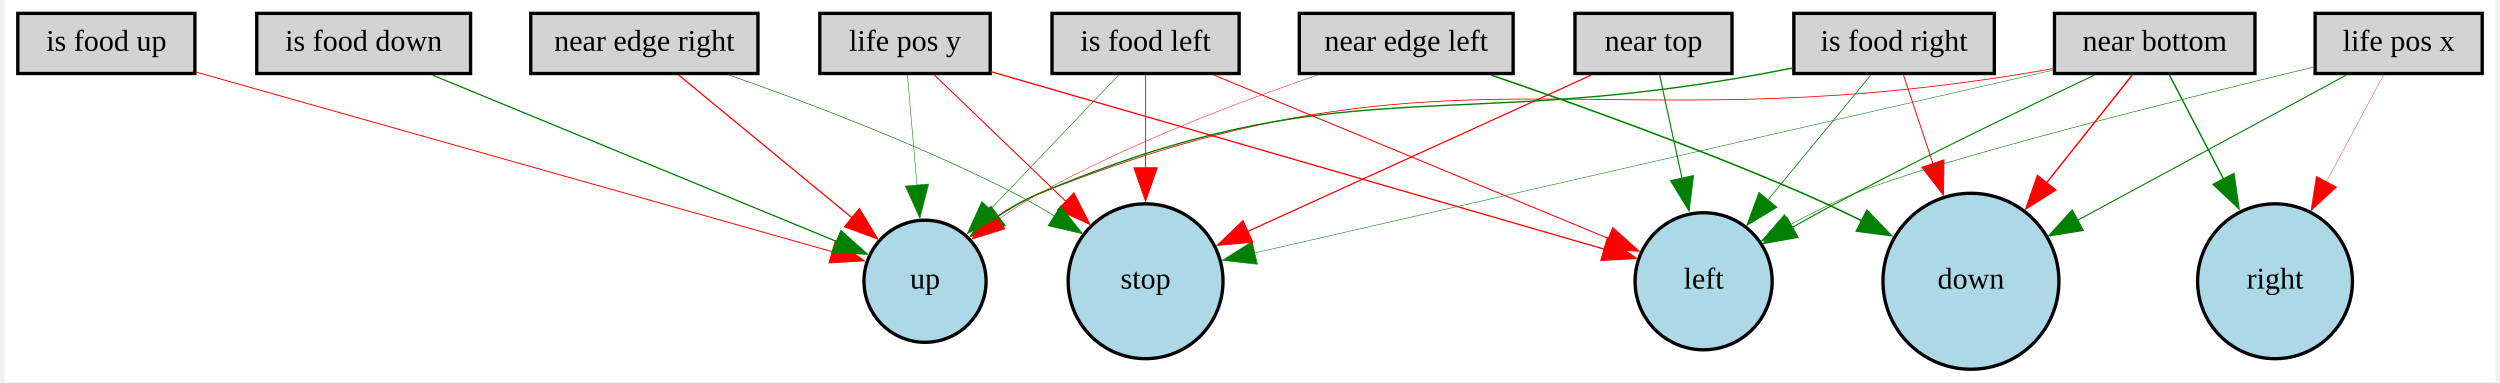
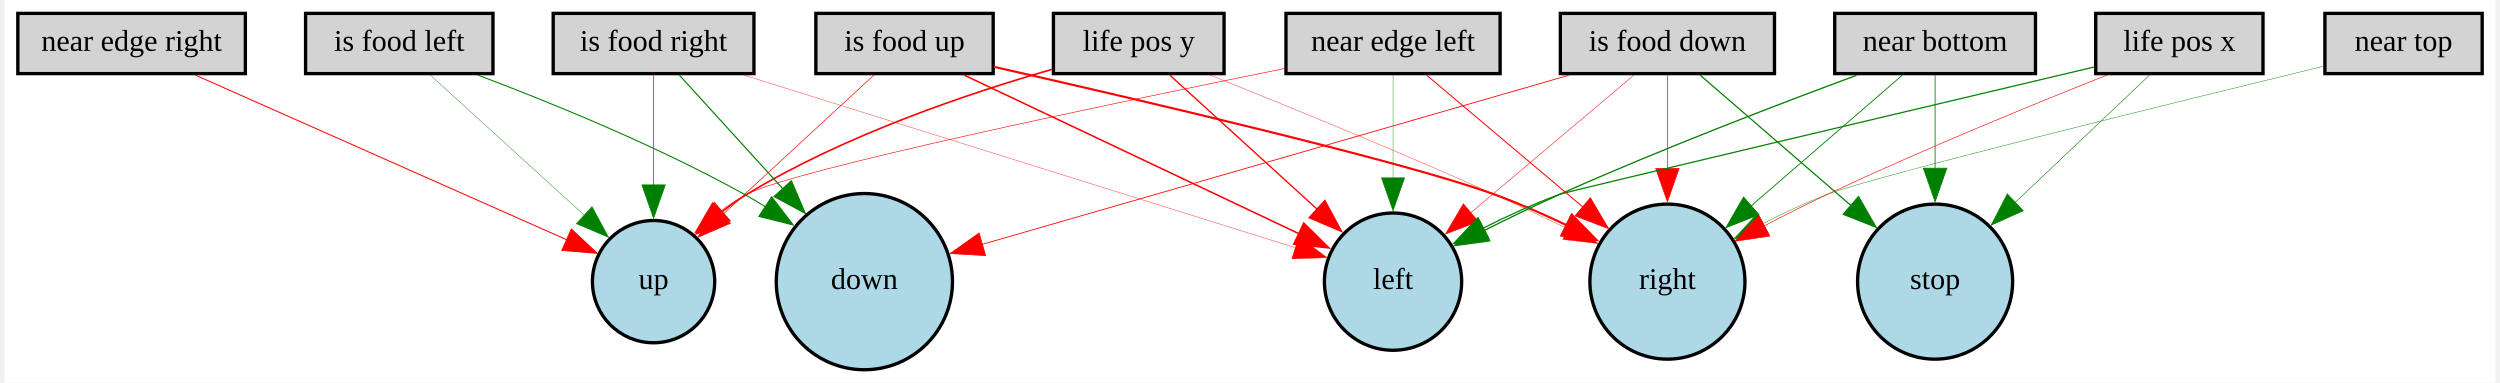
- <svg xmlns="http://www.w3.org/2000/svg" width="746pt" height="114pt" viewBox="0.00 0.00 745.50 114.33">
+ <svg xmlns="http://www.w3.org/2000/svg" width="745pt" height="114pt" viewBox="0.00 0.00 744.50 114.33">
  <g id="graph0" class="graph" transform="scale(1 1) rotate(0) translate(4 110.33)">
-     <polygon fill="white" stroke="none" points="-4,4 -4,-110.33 741.5,-110.33 741.5,4 -4,4" />
+     <polygon fill="white" stroke="none" points="-4,4 -4,-110.33 740.5,-110.33 740.5,4 -4,4" />
    <g id="node1" class="node">
-       <polygon fill="lightgray" stroke="black" points="53,-106.33 0,-106.33 0,-88.33 53,-88.33 53,-106.33" />
-       <text text-anchor="middle" x="26.5" y="-95.13" font-family="Times New Roman,serif" font-size="9.00">is food up</text>
+       <polygon fill="lightgray" stroke="black" points="291.5,-106.33 238.5,-106.33 238.5,-88.33 291.5,-88.33 291.5,-106.33" />
+       <text text-anchor="middle" x="265" y="-95.13" font-family="Times New Roman,serif" font-size="9.00">is food up</text>
    </g>
    <g id="node12" class="node">
-       <ellipse fill="lightblue" stroke="black" cx="271.5" cy="-26.16" rx="18.27" ry="18.27" />
-       <text text-anchor="middle" x="271.5" y="-23.96" font-family="Times New Roman,serif" font-size="9.00">up</text>
+       <ellipse fill="lightblue" stroke="black" cx="190" cy="-26.16" rx="18.27" ry="18.27" />
+       <text text-anchor="middle" x="190" y="-23.96" font-family="Times New Roman,serif" font-size="9.00">up</text>
+     </g>
+     <g id="edge11" class="edge">
+       <path fill="none" stroke="red" stroke-width="0.2" d="M255.8,-87.85C244.54,-77.46 225.15,-59.58 210.32,-45.9" />
+       <polygon fill="red" stroke="red" stroke-width="0.2" points="213,-43.61 203.27,-39.4 208.25,-48.75 213,-43.61" />
+     </g>
+     <g id="node14" class="node">
+       <ellipse fill="lightblue" stroke="black" cx="411" cy="-26.16" rx="20.51" ry="20.51" />
+       <text text-anchor="middle" x="411" y="-23.96" font-family="Times New Roman,serif" font-size="9.00">left</text>
+     </g>
+     <g id="edge26" class="edge">
+       <path fill="none" stroke="red" stroke-width="0.46" d="M282.9,-87.85C307.94,-75.98 353.66,-54.33 383.16,-40.35" />
+       <polygon fill="red" stroke="red" stroke-width="0.46" points="384.32,-43.68 391.86,-36.23 381.32,-37.35 384.32,-43.68" />
+     </g>
+     <g id="node15" class="node">
+       <ellipse fill="lightblue" stroke="black" cx="493" cy="-26.16" rx="23.17" ry="23.17" />
+       <text text-anchor="middle" x="493" y="-23.96" font-family="Times New Roman,serif" font-size="9.00">right</text>
+     </g>
+     <g id="edge24" class="edge">
+       <path fill="none" stroke="red" stroke-width="0.64" d="M291.78,-90.34C333.89,-80.81 413.61,-62.26 441,-52.33 448.39,-49.65 456.13,-46.25 463.31,-42.82" />
+       <polygon fill="red" stroke="red" stroke-width="0.64" points="464.38,-46.2 471.8,-38.63 461.28,-39.92 464.38,-46.2" />
+     </g>
+     <g id="node2" class="node">
+       <polygon fill="lightgray" stroke="black" points="360.5,-106.33 309.5,-106.33 309.5,-88.33 360.5,-88.33 360.5,-106.33" />
+       <text text-anchor="middle" x="335" y="-95.13" font-family="Times New Roman,serif" font-size="9.00">life pos y</text>
    </g>
    <g id="edge12" class="edge">
-       <path fill="none" stroke="red" stroke-width="0.29" d="M53.19,-88.79C100,-75.58 196.44,-48.35 243.89,-34.96" />
-       <polygon fill="red" stroke="red" stroke-width="0.29" points="244.68,-38.37 253.35,-32.29 242.77,-31.64 244.68,-38.37" />
+       <path fill="none" stroke="red" stroke-width="0.49" d="M309.11,-89.61C284.53,-82.56 247.12,-70.02 218,-52.33 215.38,-50.74 212.78,-48.88 210.29,-46.92" />
+       <polygon fill="red" stroke="red" stroke-width="0.49" points="212.72,-44.39 202.86,-40.51 208.14,-49.69 212.72,-44.39" />
    </g>
-     <g id="node2" class="node">
-       <polygon fill="lightgray" stroke="black" points="291,-106.33 240,-106.33 240,-88.33 291,-88.33 291,-106.33" />
-       <text text-anchor="middle" x="265.5" y="-95.13" font-family="Times New Roman,serif" font-size="9.00">life pos y</text>
+     <g id="edge16" class="edge">
+       <path fill="none" stroke="red" stroke-width="0.4" d="M344.32,-87.85C355.22,-77.92 373.66,-61.15 388.38,-47.75" />
+       <polygon fill="red" stroke="red" stroke-width="0.4" points="390.62,-50.44 395.66,-41.12 385.91,-45.26 390.62,-50.44" />
+     </g>
+     <g id="edge10" class="edge">
+       <path fill="none" stroke="red" stroke-width="0.11" d="M356.27,-87.91C377.78,-79.31 411.92,-65.39 441,-52.33 448.33,-49.03 456.17,-45.33 463.48,-41.81" />
+       <polygon fill="red" stroke="red" stroke-width="0.11" points="464.77,-45.07 472.23,-37.55 461.71,-38.78 464.77,-45.07" />
+     </g>
+     <g id="node3" class="node">
+       <polygon fill="lightgray" stroke="black" points="603,-106.33 543,-106.33 543,-88.33 603,-88.33 603,-106.33" />
+       <text text-anchor="middle" x="573" y="-95.13" font-family="Times New Roman,serif" font-size="9.00">near bottom</text>
    </g>
    <g id="node11" class="node">
-       <ellipse fill="lightblue" stroke="black" cx="337.5" cy="-26.16" rx="23.17" ry="23.17" />
-       <text text-anchor="middle" x="337.5" y="-23.96" font-family="Times New Roman,serif" font-size="9.00">stop</text>
+       <ellipse fill="lightblue" stroke="black" cx="573" cy="-26.16" rx="23.17" ry="23.17" />
+       <text text-anchor="middle" x="573" y="-23.96" font-family="Times New Roman,serif" font-size="9.00">stop</text>
    </g>
-     <g id="edge11" class="edge">
-       <path fill="none" stroke="red" stroke-width="0.32" d="M274.33,-87.85C284.15,-78.41 300.42,-62.78 313.99,-49.74" />
-       <polygon fill="red" stroke="red" stroke-width="0.32" points="316.05,-52.62 320.84,-43.17 311.21,-47.57 316.05,-52.62" />
+     <g id="edge5" class="edge">
+       <path fill="none" stroke="green" stroke-width="0.25" d="M573,-87.85C573,-80.76 573,-70.17 573,-59.82" />
+       <polygon fill="green" stroke="green" stroke-width="0.25" points="576.5,-60.05 573,-50.05 569.5,-60.05 576.5,-60.05" />
    </g>
    <g id="edge9" class="edge">
-       <path fill="none" stroke="green" stroke-width="0.16" d="M266.24,-87.85C266.95,-79.59 268.08,-66.58 269.11,-54.73" />
-       <polygon fill="green" stroke="green" stroke-width="0.16" points="272.58,-55.25 269.95,-44.98 265.6,-54.64 272.58,-55.25" />
+       <path fill="none" stroke="green" stroke-width="0.39" d="M549.58,-87.84C526.74,-79.4 491.14,-65.79 461,-52.33 453.39,-48.92 445.27,-44.98 437.83,-41.23" />
+       <polygon fill="green" stroke="green" stroke-width="0.39" points="439.88,-38.35 429.38,-36.92 436.69,-44.58 439.88,-38.35" />
    </g>
-     <g id="node14" class="node">
-       <ellipse fill="lightblue" stroke="black" cx="504.5" cy="-26.16" rx="20.51" ry="20.51" />
-       <text text-anchor="middle" x="504.5" y="-23.96" font-family="Times New Roman,serif" font-size="9.00">left</text>
+     <g id="edge8" class="edge">
+       <path fill="none" stroke="green" stroke-width="0.26" d="M563.19,-87.85C551.96,-78.14 533.15,-61.87 517.82,-48.62" />
+       <polygon fill="green" stroke="green" stroke-width="0.26" points="520.34,-46.17 510.48,-42.28 515.76,-51.46 520.34,-46.17" />
+     </g>
+     <g id="node4" class="node">
+       <polygon fill="lightgray" stroke="black" points="525,-106.33 461,-106.33 461,-88.33 525,-88.33 525,-106.33" />
+       <text text-anchor="middle" x="493" y="-95.13" font-family="Times New Roman,serif" font-size="9.00">is food down</text>
+     </g>
+     <g id="edge20" class="edge">
+       <path fill="none" stroke="green" stroke-width="0.37" d="M502.81,-87.85C514.04,-78.14 532.85,-61.87 548.18,-48.62" />
+       <polygon fill="green" stroke="green" stroke-width="0.37" points="550.11,-51.58 555.39,-42.39 545.53,-46.28 550.11,-51.58" />
+     </g>
+     <g id="node13" class="node">
+       <ellipse fill="lightblue" stroke="black" cx="253" cy="-26.16" rx="26.33" ry="26.33" />
+       <text text-anchor="middle" x="253" y="-23.96" font-family="Times New Roman,serif" font-size="9.00">down</text>
+     </g>
+     <g id="edge7" class="edge">
+       <path fill="none" stroke="red" stroke-width="0.25" d="M463.57,-87.85C419.26,-75.08 335.55,-50.95 288.11,-37.28" />
+       <polygon fill="red" stroke="red" stroke-width="0.25" points="289.23,-33.96 278.65,-34.56 287.29,-40.69 289.23,-33.96" />
+     </g>
+     <g id="edge21" class="edge">
+       <path fill="none" stroke="red" stroke-width="0.15" d="M482.95,-87.85C470.82,-77.62 450.05,-60.1 433.94,-46.51" />
+       <polygon fill="red" stroke="red" stroke-width="0.15" points="436.53,-44.12 426.63,-40.35 432.02,-49.47 436.53,-44.12" />
+     </g>
+     <g id="edge13" class="edge">
+       <path fill="none" stroke="red" stroke-width="0.21" d="M493,-87.85C493,-80.76 493,-70.17 493,-59.82" />
+       <polygon fill="red" stroke="red" stroke-width="0.21" points="496.5,-60 493,-50 489.5,-60 496.5,-60" />
+     </g>
+     <g id="node5" class="node">
+       <polygon fill="lightgray" stroke="black" points="736.5,-106.33 689.5,-106.33 689.5,-88.33 736.5,-88.33 736.5,-106.33" />
+       <text text-anchor="middle" x="713" y="-95.13" font-family="Times New Roman,serif" font-size="9.00">near top</text>
+     </g>
+     <g id="edge6" class="edge">
+       <path fill="none" stroke="green" stroke-width="0.13" d="M689.06,-90.53C645.12,-79.84 554.85,-57.64 541,-52.33 534.51,-49.83 527.76,-46.68 521.45,-43.46" />
+       <polygon fill="green" stroke="green" stroke-width="0.13" points="523.25,-40.45 512.78,-38.85 519.97,-46.63 523.25,-40.45" />
+     </g>
+     <g id="node6" class="node">
+       <polygon fill="lightgray" stroke="black" points="220,-106.33 160,-106.33 160,-88.33 220,-88.33 220,-106.33" />
+       <text text-anchor="middle" x="190" y="-95.13" font-family="Times New Roman,serif" font-size="9.00">is food right</text>
+     </g>
+     <g id="edge25" class="edge">
+       <path fill="none" stroke="green" stroke-width="0.22" d="M190,-87.85C190,-79.59 190,-66.58 190,-54.73" />
+       <polygon fill="green" stroke="green" stroke-width="0.22" points="193.5,-55.08 190,-45.08 186.5,-55.08 193.5,-55.08" />
+     </g>
+     <g id="edge3" class="edge">
+       <path fill="none" stroke="green" stroke-width="0.35" d="M197.73,-87.85C205.43,-79.38 217.68,-65.93 228.69,-53.85" />
+       <polygon fill="green" stroke="green" stroke-width="0.35" points="231.19,-56.31 235.33,-46.56 226.01,-51.59 231.19,-56.31" />
+     </g>
+     <g id="edge17" class="edge">
+       <path fill="none" stroke="red" stroke-width="0.11" d="M217.1,-87.85C258.93,-74.75 338.88,-49.73 381.89,-36.27" />
+       <polygon fill="red" stroke="red" stroke-width="0.11" points="382.83,-39.64 391.33,-33.32 380.74,-32.96 382.83,-39.64" />
+     </g>
+     <g id="node7" class="node">
+       <polygon fill="lightgray" stroke="black" points="68,-106.33 0,-106.33 0,-88.33 68,-88.33 68,-106.33" />
+       <text text-anchor="middle" x="34" y="-95.13" font-family="Times New Roman,serif" font-size="9.00">near edge right</text>
+     </g>
+     <g id="edge18" class="edge">
+       <path fill="none" stroke="red" stroke-width="0.3" d="M53.13,-87.85C81.03,-75.48 132.95,-52.46 164.2,-38.6" />
+       <polygon fill="red" stroke="red" stroke-width="0.3" points="165.43,-41.89 173.15,-34.63 162.59,-35.49 165.43,-41.89" />
+     </g>
+     <g id="node8" class="node">
+       <polygon fill="lightgray" stroke="black" points="671,-106.33 621,-106.33 621,-88.33 671,-88.33 671,-106.33" />
+       <text text-anchor="middle" x="646" y="-95.13" font-family="Times New Roman,serif" font-size="9.00">life pos x</text>
+     </g>
+     <g id="edge19" class="edge">
+       <path fill="none" stroke="green" stroke-width="0.17" d="M637.05,-87.85C627.09,-78.41 610.59,-62.78 596.83,-49.74" />
+       <polygon fill="green" stroke="green" stroke-width="0.17" points="599.38,-47.34 589.72,-43 594.57,-52.42 599.38,-47.34" />
+     </g>
+     <g id="edge2" class="edge">
+       <path fill="none" stroke="green" stroke-width="0.37" d="M620.59,-90.32C570.33,-78.44 462.9,-53.02 461,-52.33 453.17,-49.47 444.97,-45.7 437.53,-41.95" />
+       <polygon fill="green" stroke="green" stroke-width="0.37" points="439.59,-39.08 429.1,-37.55 436.35,-45.28 439.59,-39.08" />
+     </g>
+     <g id="edge23" class="edge">
+       <path fill="none" stroke="red" stroke-width="0.18" d="M624.45,-87.93C603.05,-79.44 569.44,-65.71 541,-52.33 534.71,-49.37 528.05,-46.02 521.76,-42.75" />
+       <polygon fill="red" stroke="red" stroke-width="0.18" points="523.62,-39.77 513.14,-38.21 520.35,-45.97 523.62,-39.77" />
+     </g>
+     <g id="node9" class="node">
+       <polygon fill="lightgray" stroke="black" points="443,-106.33 379,-106.33 379,-88.33 443,-88.33 443,-106.33" />
+       <text text-anchor="middle" x="411" y="-95.13" font-family="Times New Roman,serif" font-size="9.00">near edge left</text>
+     </g>
+     <g id="edge1" class="edge">
+       <path fill="none" stroke="red" stroke-width="0.18" d="M378.78,-89.9C327.64,-79.57 232.19,-59.68 218,-52.33 215.19,-50.87 212.44,-49.06 209.83,-47.09" />
+       <polygon fill="red" stroke="red" stroke-width="0.18" points="212.14,-44.47 202.27,-40.64 207.6,-49.79 212.14,-44.47" />
+     </g>
+     <g id="edge22" class="edge">
+       <path fill="none" stroke="green" stroke-width="0.12" d="M411,-87.85C411,-80.11 411,-68.22 411,-57" />
+       <polygon fill="green" stroke="green" stroke-width="0.12" points="414.5,-57.22 411,-47.22 407.5,-57.22 414.5,-57.22" />
    </g>
    <g id="edge4" class="edge">
-       <path fill="none" stroke="red" stroke-width="0.39" d="M291.08,-88.92C335.75,-76 427.72,-49.38 475,-35.7" />
-       <polygon fill="red" stroke="red" stroke-width="0.39" points="475.73,-39.13 484.36,-32.99 473.78,-32.41 475.73,-39.13" />
+       <path fill="none" stroke="red" stroke-width="0.3" d="M421.05,-87.85C432.64,-78.08 452.09,-61.67 467.85,-48.37" />
+       <polygon fill="red" stroke="red" stroke-width="0.3" points="469.96,-51.18 475.35,-42.05 465.45,-45.82 469.96,-51.18" />
    </g>
-     <g id="node3" class="node">
-       <polygon fill="lightgray" stroke="black" points="669.5,-106.33 609.5,-106.33 609.5,-88.33 669.5,-88.33 669.5,-106.33" />
-       <text text-anchor="middle" x="639.5" y="-95.13" font-family="Times New Roman,serif" font-size="9.00">near bottom</text>
-     </g>
-     <g id="edge8" class="edge">
-       <path fill="none" stroke="green" stroke-width="0.16" d="M609.16,-89.38C552.01,-76.29 428.88,-48.09 370.07,-34.62" />
-       <polygon fill="green" stroke="green" stroke-width="0.16" points="370.96,-31.24 360.43,-32.41 369.4,-38.06 370.96,-31.24" />
-     </g>
-     <g id="edge1" class="edge">
-       <path fill="none" stroke="red" stroke-width="0.25" d="M609.31,-89.88C606.34,-89.32 603.37,-88.79 600.5,-88.33 470.14,-67.04 428.2,-101.23 305.5,-52.33 301.16,-50.6 296.88,-48.17 292.9,-45.51" />
-       <polygon fill="red" stroke="red" stroke-width="0.25" points="295.16,-42.83 285.05,-39.69 290.99,-48.46 295.16,-42.83" />
-     </g>
-     <g id="node13" class="node">
-       <ellipse fill="lightblue" stroke="black" cx="584.5" cy="-26.16" rx="26.33" ry="26.33" />
-       <text text-anchor="middle" x="584.5" y="-23.96" font-family="Times New Roman,serif" font-size="9.00">down</text>
-     </g>
-     <g id="edge17" class="edge">
-       <path fill="none" stroke="red" stroke-width="0.43" d="M632.76,-87.85C626.34,-79.78 616.32,-67.17 607.07,-55.54" />
-       <polygon fill="red" stroke="red" stroke-width="0.43" points="609.89,-53.47 600.93,-47.82 604.42,-57.83 609.89,-53.47" />
-     </g>
-     <g id="edge18" class="edge">
-       <path fill="none" stroke="green" stroke-width="0.34" d="M621.42,-87.85C603.15,-79.19 574.15,-65.23 549.5,-52.33 543.46,-49.17 537.04,-45.66 530.99,-42.29" />
-       <polygon fill="green" stroke="green" stroke-width="0.34" points="532.79,-39.29 522.36,-37.44 529.36,-45.39 532.79,-39.29" />
-     </g>
-     <g id="node15" class="node">
-       <ellipse fill="lightblue" stroke="black" cx="675.5" cy="-26.16" rx="23.17" ry="23.17" />
-       <text text-anchor="middle" x="675.5" y="-23.96" font-family="Times New Roman,serif" font-size="9.00">right</text>
+     <g id="node10" class="node">
+       <polygon fill="lightgray" stroke="black" points="142,-106.33 86,-106.33 86,-88.33 142,-88.33 142,-106.33" />
+       <text text-anchor="middle" x="114" y="-95.13" font-family="Times New Roman,serif" font-size="9.00">is food left</text>
    </g>
    <g id="edge15" class="edge">
-       <path fill="none" stroke="green" stroke-width="0.43" d="M643.91,-87.85C647.99,-80.01 654.29,-67.9 660.2,-56.56" />
-       <polygon fill="green" stroke="green" stroke-width="0.43" points="663.19,-58.39 664.71,-47.9 656.98,-55.16 663.19,-58.39" />
-     </g>
-     <g id="node4" class="node">
-       <polygon fill="lightgray" stroke="black" points="135.5,-106.33 71.5,-106.33 71.5,-88.33 135.5,-88.33 135.5,-106.33" />
-       <text text-anchor="middle" x="103.5" y="-95.13" font-family="Times New Roman,serif" font-size="9.00">is food down</text>
-     </g>
-     <g id="edge25" class="edge">
-       <path fill="none" stroke="green" stroke-width="0.38" d="M124.1,-87.85C154.59,-75.29 211.73,-51.77 245.2,-37.99" />
-       <polygon fill="green" stroke="green" stroke-width="0.38" points="246.34,-41.31 254.25,-34.26 243.67,-34.83 246.34,-41.31" />
-     </g>
-     <g id="node5" class="node">
-       <polygon fill="lightgray" stroke="black" points="513,-106.33 466,-106.33 466,-88.33 513,-88.33 513,-106.33" />
-       <text text-anchor="middle" x="489.5" y="-95.13" font-family="Times New Roman,serif" font-size="9.00">near top</text>
-     </g>
-     <g id="edge20" class="edge">
-       <path fill="none" stroke="red" stroke-width="0.37" d="M470.86,-87.85C445.18,-76.16 398.61,-54.97 367.87,-40.98" />
-       <polygon fill="red" stroke="red" stroke-width="0.37" points="369.55,-37.9 358.99,-36.94 366.65,-44.27 369.55,-37.9" />
-     </g>
-     <g id="edge5" class="edge">
-       <path fill="none" stroke="green" stroke-width="0.34" d="M491.34,-87.85C493.03,-80.06 495.63,-68.05 498.08,-56.76" />
-       <polygon fill="green" stroke="green" stroke-width="0.34" points="501.45,-57.76 500.15,-47.24 494.61,-56.27 501.45,-57.76" />
-     </g>
-     <g id="node6" class="node">
-       <polygon fill="lightgray" stroke="black" points="591.5,-106.33 531.5,-106.33 531.5,-88.33 591.5,-88.33 591.5,-106.33" />
-       <text text-anchor="middle" x="561.5" y="-95.13" font-family="Times New Roman,serif" font-size="9.00">is food right</text>
-     </g>
-     <g id="edge2" class="edge">
-       <path fill="none" stroke="green" stroke-width="0.41" d="M531.29,-90.01C528.32,-89.43 525.35,-88.86 522.5,-88.33 426.38,-70.5 395.52,-90.47 305.5,-52.33 301.32,-50.55 297.17,-48.17 293.28,-45.57" />
-       <polygon fill="green" stroke="green" stroke-width="0.41" points="295.43,-42.8 285.31,-39.68 291.27,-48.44 295.43,-42.8" />
-     </g>
-     <g id="edge16" class="edge">
-       <path fill="none" stroke="red" stroke-width="0.29" d="M564.32,-87.85C566.57,-81.08 569.88,-71.13 573.17,-61.24" />
-       <polygon fill="red" stroke="red" stroke-width="0.29" points="576.44,-62.49 576.27,-51.9 569.8,-60.28 576.44,-62.49" />
-     </g>
-     <g id="edge24" class="edge">
-       <path fill="none" stroke="green" stroke-width="0.23" d="M554.51,-87.85C546.83,-78.53 534.17,-63.16 523.5,-50.22" />
-       <polygon fill="green" stroke="green" stroke-width="0.23" points="526.47,-48.31 517.4,-42.82 521.06,-52.76 526.47,-48.31" />
-     </g>
-     <g id="node7" class="node">
-       <polygon fill="lightgray" stroke="black" points="221.5,-106.33 153.5,-106.33 153.5,-88.33 221.5,-88.33 221.5,-106.33" />
-       <text text-anchor="middle" x="187.5" y="-95.13" font-family="Times New Roman,serif" font-size="9.00">near edge right</text>
-     </g>
-     <g id="edge19" class="edge">
-       <path fill="none" stroke="green" stroke-width="0.2" d="M212.8,-87.89C235.71,-79.89 270.11,-66.93 298.5,-52.33 302.37,-50.34 306.34,-48.06 310.2,-45.72" />
-       <polygon fill="green" stroke="green" stroke-width="0.2" points="312.06,-48.69 318.64,-40.38 308.32,-42.77 312.06,-48.69" />
-     </g>
-     <g id="edge21" class="edge">
-       <path fill="none" stroke="red" stroke-width="0.38" d="M197.8,-87.85C210.63,-77.28 232.91,-58.94 249.62,-45.18" />
-       <polygon fill="red" stroke="red" stroke-width="0.38" points="251.84,-47.89 257.33,-38.83 247.39,-42.48 251.84,-47.89" />
-     </g>
-     <g id="node8" class="node">
-       <polygon fill="lightgray" stroke="black" points="737.5,-106.33 687.5,-106.33 687.5,-88.33 737.5,-88.33 737.5,-106.33" />
-       <text text-anchor="middle" x="712.5" y="-95.13" font-family="Times New Roman,serif" font-size="9.00">life pos x</text>
-     </g>
-     <g id="edge6" class="edge">
-       <path fill="none" stroke="green" stroke-width="0.33" d="M696.8,-87.85C676.83,-77.05 641.84,-58.14 616.21,-44.3" />
-       <polygon fill="green" stroke="green" stroke-width="0.33" points="618.14,-41.36 607.68,-39.69 614.81,-47.52 618.14,-41.36" />
-     </g>
-     <g id="edge3" class="edge">
-       <path fill="none" stroke="green" stroke-width="0.18" d="M687.32,-90.33C648.15,-80.88 574.54,-62.53 549.5,-52.33 543.04,-49.69 536.34,-46.33 530.15,-42.93" />
-       <polygon fill="green" stroke="green" stroke-width="0.18" points="532.18,-40.06 521.76,-38.13 528.7,-46.13 532.18,-40.06" />
-     </g>
-     <g id="edge10" class="edge">
-       <path fill="none" stroke="red" stroke-width="0.11" d="M707.96,-87.85C703.7,-79.88 697.07,-67.48 690.91,-55.97" />
-       <polygon fill="red" stroke="red" stroke-width="0.11" points="694.01,-54.34 686.21,-47.18 687.84,-57.64 694.01,-54.34" />
-     </g>
-     <g id="node9" class="node">
-       <polygon fill="lightgray" stroke="black" points="447.5,-106.33 383.5,-106.33 383.5,-88.33 447.5,-88.33 447.5,-106.33" />
-       <text text-anchor="middle" x="415.5" y="-95.13" font-family="Times New Roman,serif" font-size="9.00">near edge left</text>
-     </g>
-     <g id="edge13" class="edge">
-       <path fill="none" stroke="red" stroke-width="0.14" d="M388.85,-87.83C366.02,-80.05 332.62,-67.46 305.5,-52.33 301.42,-50.05 297.27,-47.35 293.34,-44.58" />
-       <polygon fill="red" stroke="red" stroke-width="0.14" points="295.47,-41.81 285.35,-38.67 291.3,-47.43 295.47,-41.81" />
-     </g>
-     <g id="edge22" class="edge">
-       <path fill="none" stroke="green" stroke-width="0.47" d="M440.9,-87.86C465.21,-79.54 502.79,-66.12 534.5,-52.33 540.21,-49.84 546.19,-47.03 551.95,-44.2" />
-       <polygon fill="green" stroke="green" stroke-width="0.47" points="553.35,-47.42 560.72,-39.81 550.21,-41.16 553.35,-47.42" />
-     </g>
-     <g id="node10" class="node">
-       <polygon fill="lightgray" stroke="black" points="365.5,-106.33 309.5,-106.33 309.5,-88.33 365.5,-88.33 365.5,-106.33" />
-       <text text-anchor="middle" x="337.5" y="-95.13" font-family="Times New Roman,serif" font-size="9.00">is food left</text>
+       <path fill="none" stroke="green" stroke-width="0.12" d="M123.32,-87.85C134.73,-77.46 154.38,-59.58 169.41,-45.9" />
+       <polygon fill="green" stroke="green" stroke-width="0.12" points="171.6,-48.64 176.64,-39.32 166.89,-43.46 171.6,-48.64" />
    </g>
    <g id="edge14" class="edge">
-       <path fill="none" stroke="red" stroke-width="0.29" d="M337.5,-87.85C337.5,-80.76 337.5,-70.17 337.5,-59.82" />
-       <polygon fill="red" stroke="red" stroke-width="0.29" points="341,-60.12 337.5,-50.12 334,-60.12 341,-60.12" />
-     </g>
-     <g id="edge7" class="edge">
-       <path fill="none" stroke="green" stroke-width="0.17" d="M329.41,-87.85C319.82,-77.8 303.54,-60.74 290.67,-47.26" />
-       <polygon fill="green" stroke="green" stroke-width="0.17" points="293.56,-45.21 284.12,-40.39 288.49,-50.04 293.56,-45.21" />
-     </g>
-     <g id="edge23" class="edge">
-       <path fill="none" stroke="red" stroke-width="0.31" d="M357.98,-87.85C387.7,-75.53 442.91,-52.67 476.42,-38.79" />
-       <polygon fill="red" stroke="red" stroke-width="0.31" points="477.32,-42.21 485.22,-35.15 474.65,-35.74 477.32,-42.21" />
+       <path fill="none" stroke="green" stroke-width="0.32" d="M137.56,-87.86C158.86,-79.83 190.82,-66.86 217,-52.33 219.22,-51.1 221.46,-49.76 223.7,-48.37" />
+       <polygon fill="green" stroke="green" stroke-width="0.32" points="225.3,-51.5 231.74,-43.09 221.46,-45.65 225.3,-51.5" />
    </g>
  </g>
</svg>
